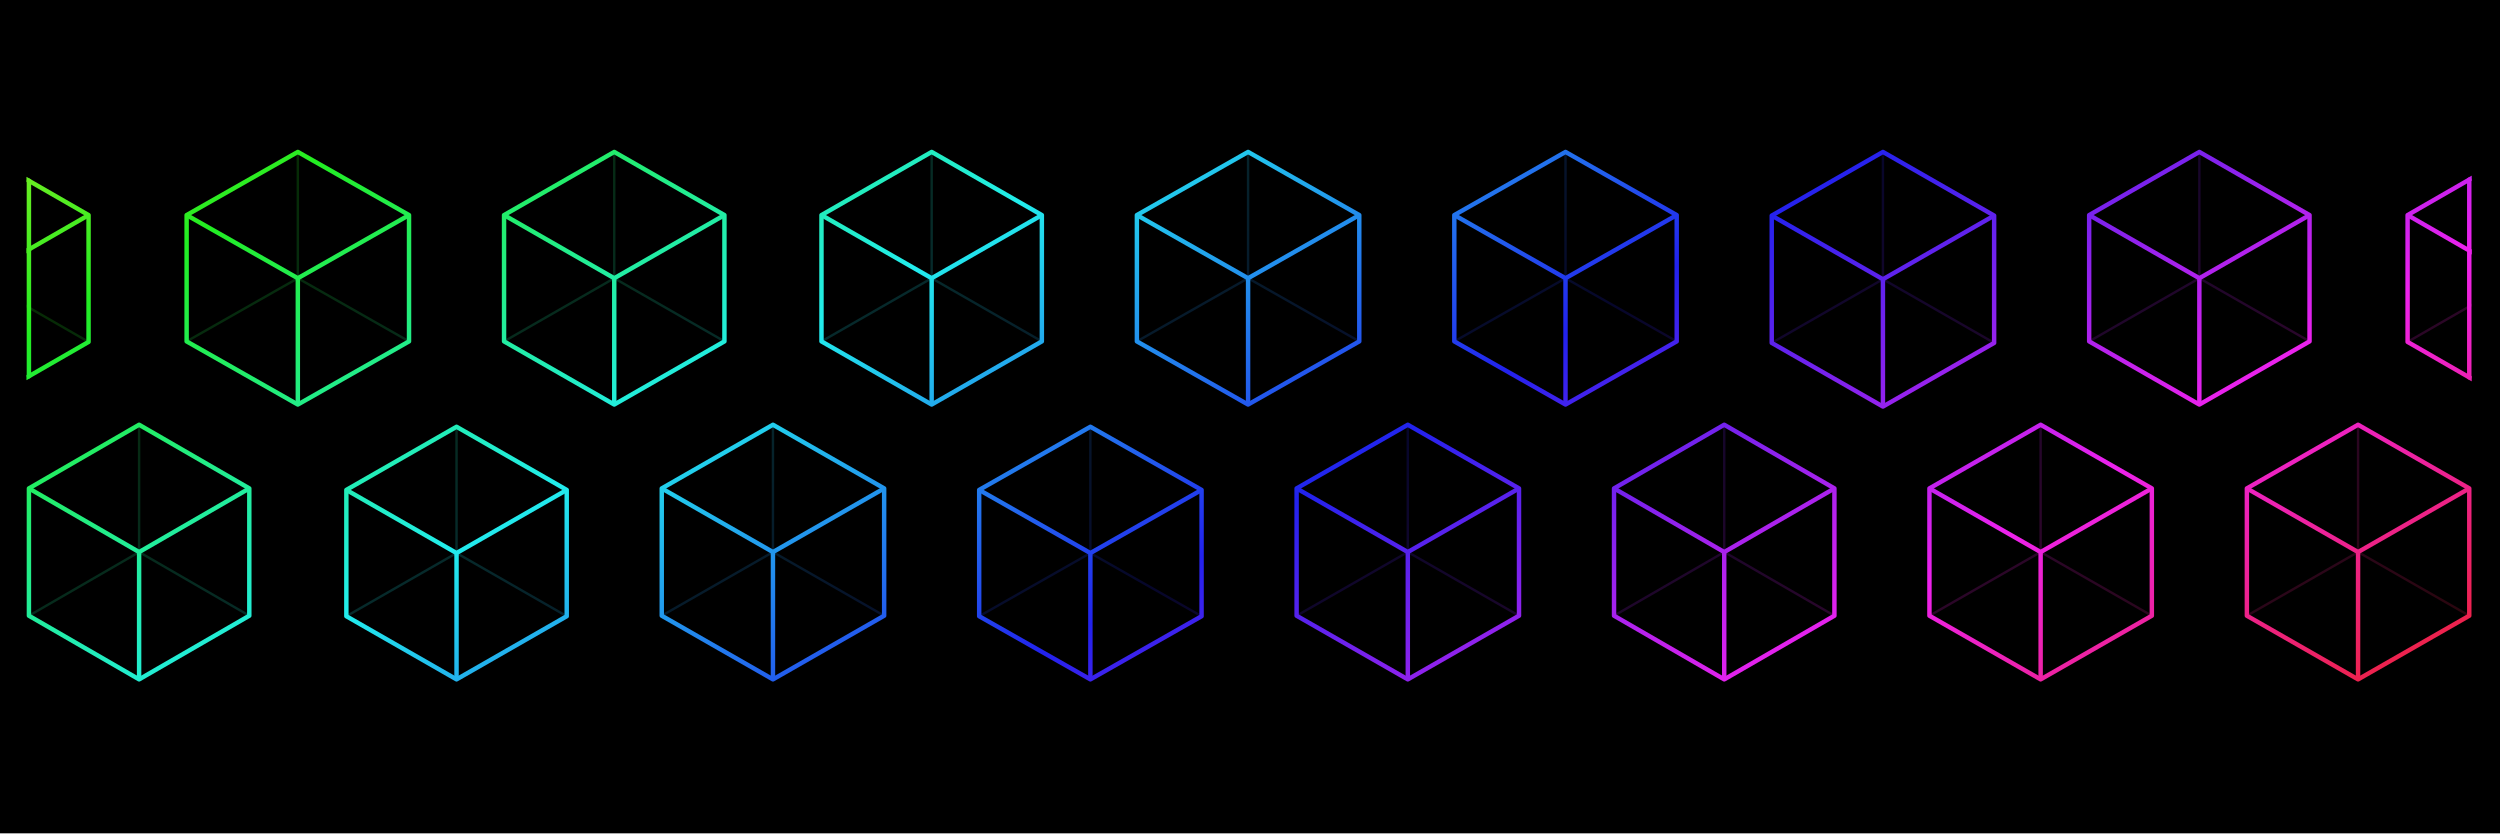
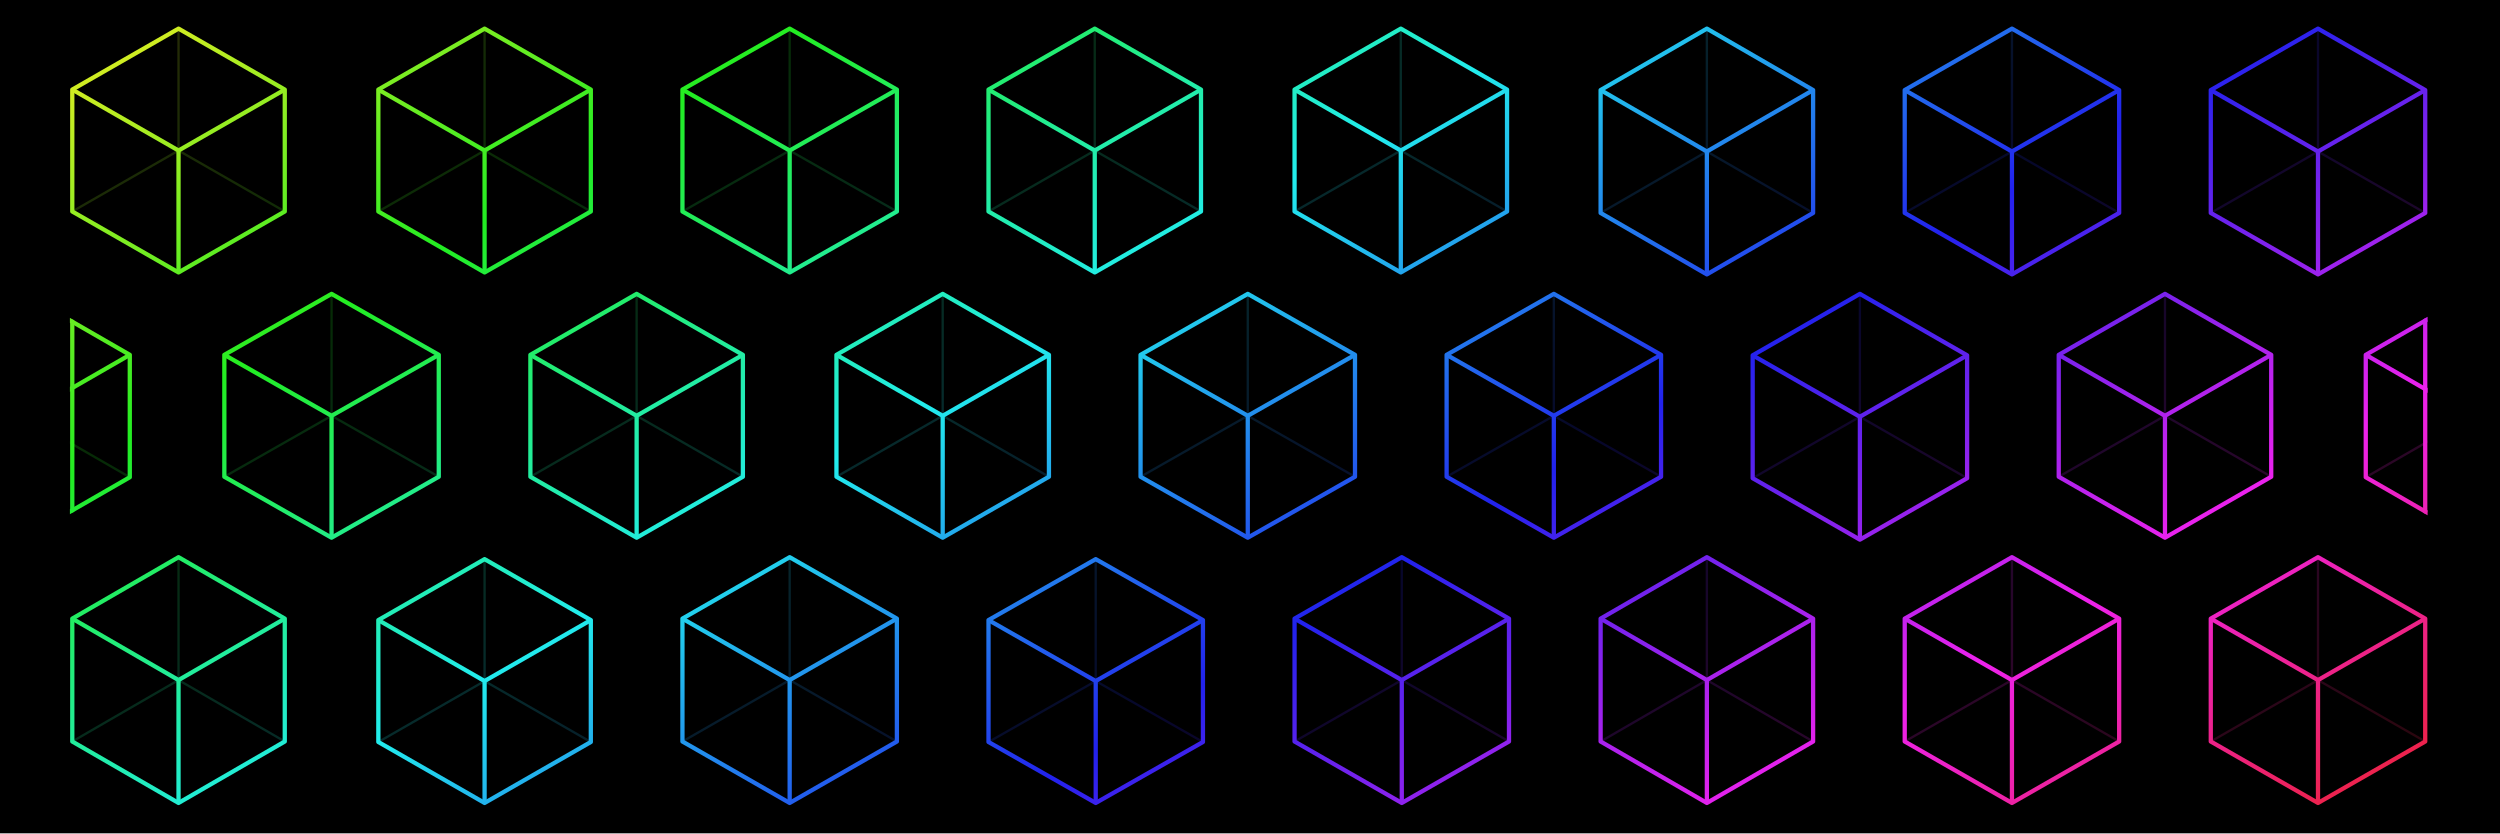
<svg xmlns="http://www.w3.org/2000/svg" width="2520" height="840" viewBox="0 0 2520 840">
  <defs>
    <linearGradient id="rainbow" gradientUnits="userSpaceOnUse" x1="0" y1="0" x2="899.742" y2="1470.724">
      <stop offset="0" stop-color="#ed228f" />
      <stop offset="0.062" stop-color="#ed2222" />
      <stop offset="0.176" stop-color="#eded22" />
      <stop offset="0.29" stop-color="#22ed22" />
      <stop offset="0.405" stop-color="#22eded" />
      <stop offset="0.519" stop-color="#2222ed" />
      <stop offset="0.634" stop-color="#ed22ed" />
      <stop offset="0.748" stop-color="#ed2222" />
      <stop offset="0.863" stop-color="#eded22" />
      <stop offset="0.977" stop-color="#22ed22" />
      <stop offset="1" stop-color="#22ed4a" />
    </linearGradient>
    <clipPath id="pattern-clip" data-edges="aligned">
-       <rect x="21.779" y="476" width="1209.441" height="270" />
+       <rect x="21.78" y="340" width="1209.44" height="406" />
    </clipPath>
  </defs>
  <rect width="2520" height="840" fill="#000" />
-   <g transform="translate(21 145) scale(2.038 2.037) translate(-19 -476)" clip-path="url(#pattern-clip)">
-     <path d="M-2,479.882L52.5,511.257L52.5,574.007L-2,605.382L-56.5,574.007L-56.5,511.257ZM156,480L211,511.25L211,573.75L156,605L101,573.75L101,511.25ZM312.5,480L367,511.25L367,573.75L312.5,605L258,573.75L258,511.25ZM469.5,480L524,511.25L524,573.75L469.5,605L415,573.75L415,511.25ZM626,480L681,511.25L681,573.75L626,605L571,573.75L571,511.25ZM783,480L838,511.25L838,573.75L783,605L728,573.75L728,511.25ZM940,480L995,511.5L995,574.5L940,606L885,574.5L885,511.5ZM1096.5,480L1151,511.25L1151,573.75L1096.5,605L1042,573.75L1042,511.25ZM1254,479.882L1308.5,511.257L1308.5,574.007L1254,605.382L1199.5,574.007L1199.5,511.257ZM77.5,615L132,646.5L132,709.5L77.5,741L23,709.5L23,646.5ZM234.5,616L289,647.25L289,709.75L234.5,741L180,709.75L180,647.25ZM391,615L446,646.5L446,709.5L391,741L336,709.5L336,646.5ZM548,616L603,647.25L603,709.75L548,741L493,709.75L493,647.25ZM705,615L760,646.5L760,709.5L705,741L650,709.5L650,646.5ZM861.5,615L916,646.5L916,709.5L861.5,741L807,709.5L807,646.5ZM1018,615L1073,646.5L1073,709.5L1018,741L963,709.5L963,646.5ZM1175,615L1230,646.5L1230,709.5L1175,741L1120,709.5L1120,646.5Z" fill="none" stroke="url(#rainbow)" stroke-width="2.2" stroke-linejoin="round" />
-     <path d="M-2,542.632L-2,479.882M-2,542.632L52.5,574.007M-2,542.632L-56.5,574.007M156,542.5L156,480M156,542.5L211,573.75M156,542.5L101,573.75M312.5,542.5L312.5,480M312.5,542.5L367,573.75M312.5,542.5L258,573.75M469.5,542.5L469.5,480M469.5,542.5L524,573.75M469.5,542.5L415,573.75M626,542.5L626,480M626,542.5L681,573.75M626,542.5L571,573.75M783,542.5L783,480M783,542.5L838,573.75M783,542.5L728,573.75M940,543L940,480M940,543L995,574.5M940,543L885,574.5M1096.5,542.5L1096.5,480M1096.5,542.5L1151,573.75M1096.5,542.5L1042,573.75M1254,542.632L1254,479.882M1254,542.632L1308.5,574.007M1254,542.632L1199.5,574.007M77.5,678L77.5,615M77.5,678L132,709.5M77.5,678L23,709.5M234.5,678.5L234.5,616M234.5,678.5L289,709.75M234.5,678.5L180,709.75M391,678L391,615M391,678L446,709.5M391,678L336,709.5M548,678.5L548,616M548,678.5L603,709.75M548,678.5L493,709.75M705,678L705,615M705,678L760,709.5M705,678L650,709.5M861.5,678L861.5,615M861.5,678L916,709.5M861.5,678L807,709.5M1018,678L1018,615M1018,678L1073,709.5M1018,678L963,709.5M1175,678L1175,615M1175,678L1230,709.5M1175,678L1120,709.5" fill="none" stroke="url(#rainbow)" stroke-width="1.2" opacity="0.18" />
-     <path d="M-2,542.632L52.5,511.257M-2,542.632L-2,605.382M-2,542.632L-56.5,511.257M156,542.5L211,511.25M156,542.5L156,605M156,542.5L101,511.25M312.5,542.5L367,511.25M312.5,542.5L312.5,605M312.5,542.5L258,511.25M469.5,542.5L524,511.25M469.5,542.5L469.5,605M469.5,542.5L415,511.25M626,542.5L681,511.25M626,542.5L626,605M626,542.5L571,511.25M783,542.5L838,511.25M783,542.5L783,605M783,542.5L728,511.25M940,543L995,511.5M940,543L940,606M940,543L885,511.5M1096.5,542.5L1151,511.25M1096.5,542.5L1096.5,605M1096.5,542.5L1042,511.25M1254,542.632L1308.5,511.257M1254,542.632L1254,605.382M1254,542.632L1199.5,511.257M77.5,678L132,646.5M77.5,678L77.5,741M77.5,678L23,646.5M234.5,678.5L289,647.25M234.5,678.5L234.5,741M234.5,678.5L180,647.25M391,678L446,646.5M391,678L391,741M391,678L336,646.5M548,678.5L603,647.25M548,678.5L548,741M548,678.5L493,647.25M705,678L760,646.5M705,678L705,741M705,678L650,646.5M861.5,678L916,646.5M861.5,678L861.5,741M861.5,678L807,646.5M1018,678L1073,646.5M1018,678L1018,741M1018,678L963,646.5M1175,678L1230,646.5M1175,678L1175,741M1175,678L1120,646.5" fill="none" stroke="url(#rainbow)" stroke-width="2.2" />
-     <path d="M23,494.274L23,590.99M1230,493.699L1230,591.565" fill="none" stroke="url(#rainbow)" stroke-width="2.201" stroke-linecap="round" />
+   <g transform="translate(65 21) scale(1.965 1.966) translate(-19 -340)" clip-path="url(#pattern-clip)">
+     <path d="M77.5,344L132,375.25L132,437.75L77.5,469L23,437.75L23,375.25ZM234.5,344L289,375.25L289,437.75L234.5,469L180,437.75L180,375.25ZM391,344L446,375.25L446,437.75L391,469L336,437.75L336,375.25ZM547.5,344L602,375.25L602,437.75L547.5,469L493,437.75L493,375.25ZM704.5,344L759,375.25L759,437.75L704.5,469L650,437.75L650,375.25ZM861.5,344L916,375.5L916,438.5L861.5,470L807,438.5L807,375.5ZM1018,344L1073,375.5L1073,438.5L1018,470L963,438.5L963,375.5ZM1175,344L1230,375.5L1230,438.5L1175,470L1120,438.5L1120,375.5ZM-2,479.882L52.5,511.257L52.5,574.007L-2,605.382L-56.5,574.007L-56.5,511.257ZM156,480L211,511.25L211,573.75L156,605L101,573.75L101,511.25ZM312.5,480L367,511.25L367,573.75L312.5,605L258,573.75L258,511.25ZM469.5,480L524,511.25L524,573.75L469.5,605L415,573.75L415,511.25ZM626,480L681,511.25L681,573.75L626,605L571,573.75L571,511.25ZM783,480L838,511.25L838,573.75L783,605L728,573.75L728,511.25ZM940,480L995,511.5L995,574.5L940,606L885,574.5L885,511.5ZM1096.5,480L1151,511.25L1151,573.75L1096.5,605L1042,573.75L1042,511.25ZM1254,479.882L1308.5,511.257L1308.5,574.007L1254,605.382L1199.5,574.007L1199.5,511.257ZM77.5,615L132,646.5L132,709.5L77.5,741L23,709.5L23,646.5ZM234.5,616L289,647.25L289,709.75L234.5,741L180,709.75L180,647.25ZM391,615L446,646.5L446,709.5L391,741L336,709.5L336,646.5ZM548,616L603,647.25L603,709.75L548,741L493,709.75L493,647.25ZM705,615L760,646.5L760,709.5L705,741L650,709.5L650,646.5ZM861.5,615L916,646.5L916,709.5L861.5,741L807,709.5L807,646.5ZM1018,615L1073,646.5L1073,709.5L1018,741L963,709.5L963,646.5ZM1175,615L1230,646.5L1230,709.5L1175,741L1120,709.5L1120,646.5Z" fill="none" stroke="url(#rainbow)" stroke-width="2.2" stroke-linejoin="round" />
+     <path d="M77.5,406.5L77.5,344M77.5,406.5L132,437.75M77.5,406.5L23,437.75M234.5,406.5L234.5,344M234.5,406.5L289,437.75M234.5,406.5L180,437.75M391,406.5L391,344M391,406.5L446,437.75M391,406.5L336,437.75M547.5,406.5L547.5,344M547.5,406.5L602,437.75M547.5,406.5L493,437.75M704.5,406.5L704.5,344M704.5,406.5L759,437.75M704.5,406.5L650,437.75M861.5,407L861.5,344M861.5,407L916,438.5M861.5,407L807,438.5M1018,407L1018,344M1018,407L1073,438.5M1018,407L963,438.5M1175,407L1175,344M1175,407L1230,438.5M1175,407L1120,438.5M-2,542.632L-2,479.882M-2,542.632L52.5,574.007M-2,542.632L-56.5,574.007M156,542.5L156,480M156,542.5L211,573.75M156,542.5L101,573.75M312.5,542.5L312.5,480M312.5,542.5L367,573.75M312.5,542.5L258,573.75M469.5,542.5L469.5,480M469.5,542.5L524,573.75M469.5,542.5L415,573.75M626,542.5L626,480M626,542.5L681,573.75M626,542.5L571,573.75M783,542.5L783,480M783,542.5L838,573.75M783,542.5L728,573.75M940,543L940,480M940,543L995,574.5M940,543L885,574.5M1096.5,542.5L1096.5,480M1096.5,542.5L1151,573.75M1096.5,542.5L1042,573.75M1254,542.632L1254,479.882M1254,542.632L1308.5,574.007M1254,542.632L1199.5,574.007M77.5,678L77.5,615M77.5,678L132,709.5M77.5,678L23,709.5M234.5,678.5L234.5,616M234.5,678.5L289,709.75M234.5,678.5L180,709.75M391,678L391,615M391,678L446,709.5M391,678L336,709.5M548,678.5L548,616M548,678.5L603,709.75M548,678.5L493,709.75M705,678L705,615M705,678L760,709.5M705,678L650,709.5M861.5,678L861.5,615M861.5,678L916,709.5M861.5,678L807,709.5M1018,678L1018,615M1018,678L1073,709.5M1018,678L963,709.5M1175,678L1175,615M1175,678L1230,709.5M1175,678L1120,709.5" fill="none" stroke="url(#rainbow)" stroke-width="1.2" opacity="0.18" />
+     <path d="M77.5,406.5L132,375.25M77.5,406.5L77.5,469M77.5,406.5L23,375.25M234.5,406.5L289,375.25M234.5,406.5L234.5,469M234.5,406.5L180,375.25M391,406.5L446,375.25M391,406.5L391,469M391,406.5L336,375.25M547.5,406.5L602,375.25M547.5,406.5L547.5,469M547.5,406.5L493,375.25M704.5,406.5L759,375.25M704.5,406.5L704.5,469M704.5,406.5L650,375.25M861.5,407L916,375.5M861.5,407L861.5,470M861.5,407L807,375.5M1018,407L1073,375.5M1018,407L1018,470M1018,407L963,375.5M1175,407L1230,375.5M1175,407L1175,470M1175,407L1120,375.5M-2,542.632L52.5,511.257M-2,542.632L-2,605.382M-2,542.632L-56.5,511.257M156,542.5L211,511.25M156,542.5L156,605M156,542.5L101,511.25M312.5,542.5L367,511.25M312.5,542.5L312.5,605M312.5,542.5L258,511.25M469.5,542.5L524,511.25M469.5,542.5L469.5,605M469.5,542.5L415,511.25M626,542.5L681,511.25M626,542.5L626,605M626,542.5L571,511.25M783,542.5L838,511.25M783,542.5L783,605M783,542.5L728,511.25M940,543L995,511.5M940,543L940,606M940,543L885,511.5M1096.5,542.5L1151,511.25M1096.5,542.5L1096.5,605M1096.5,542.5L1042,511.25M1254,542.632L1308.5,511.257M1254,542.632L1254,605.382M1254,542.632L1199.5,511.257M77.5,678L132,646.5M77.5,678L77.5,741M77.5,678L23,646.5M234.5,678.5L289,647.25M234.5,678.5L234.5,741M234.5,678.5L180,647.25M391,678L446,646.5M391,678L391,741M391,678L336,646.5M548,678.5L603,647.25M548,678.5L548,741M548,678.5L493,647.25M705,678L760,646.5M705,678L705,741M705,678L650,646.5M861.5,678L916,646.5M861.5,678L861.5,741M861.5,678L807,646.5M1018,678L1073,646.5M1018,678L1018,741M1018,678L963,646.5M1175,678L1230,646.5M1175,678L1175,741M1175,678L1120,646.5" fill="none" stroke="url(#rainbow)" stroke-width="2.2" />
+     <path d="M23,494.274L23,590.99M1230,493.699L1230,591.565" fill="none" stroke="url(#rainbow)" stroke-width="2.2" stroke-linecap="round" />
  </g>
</svg>
